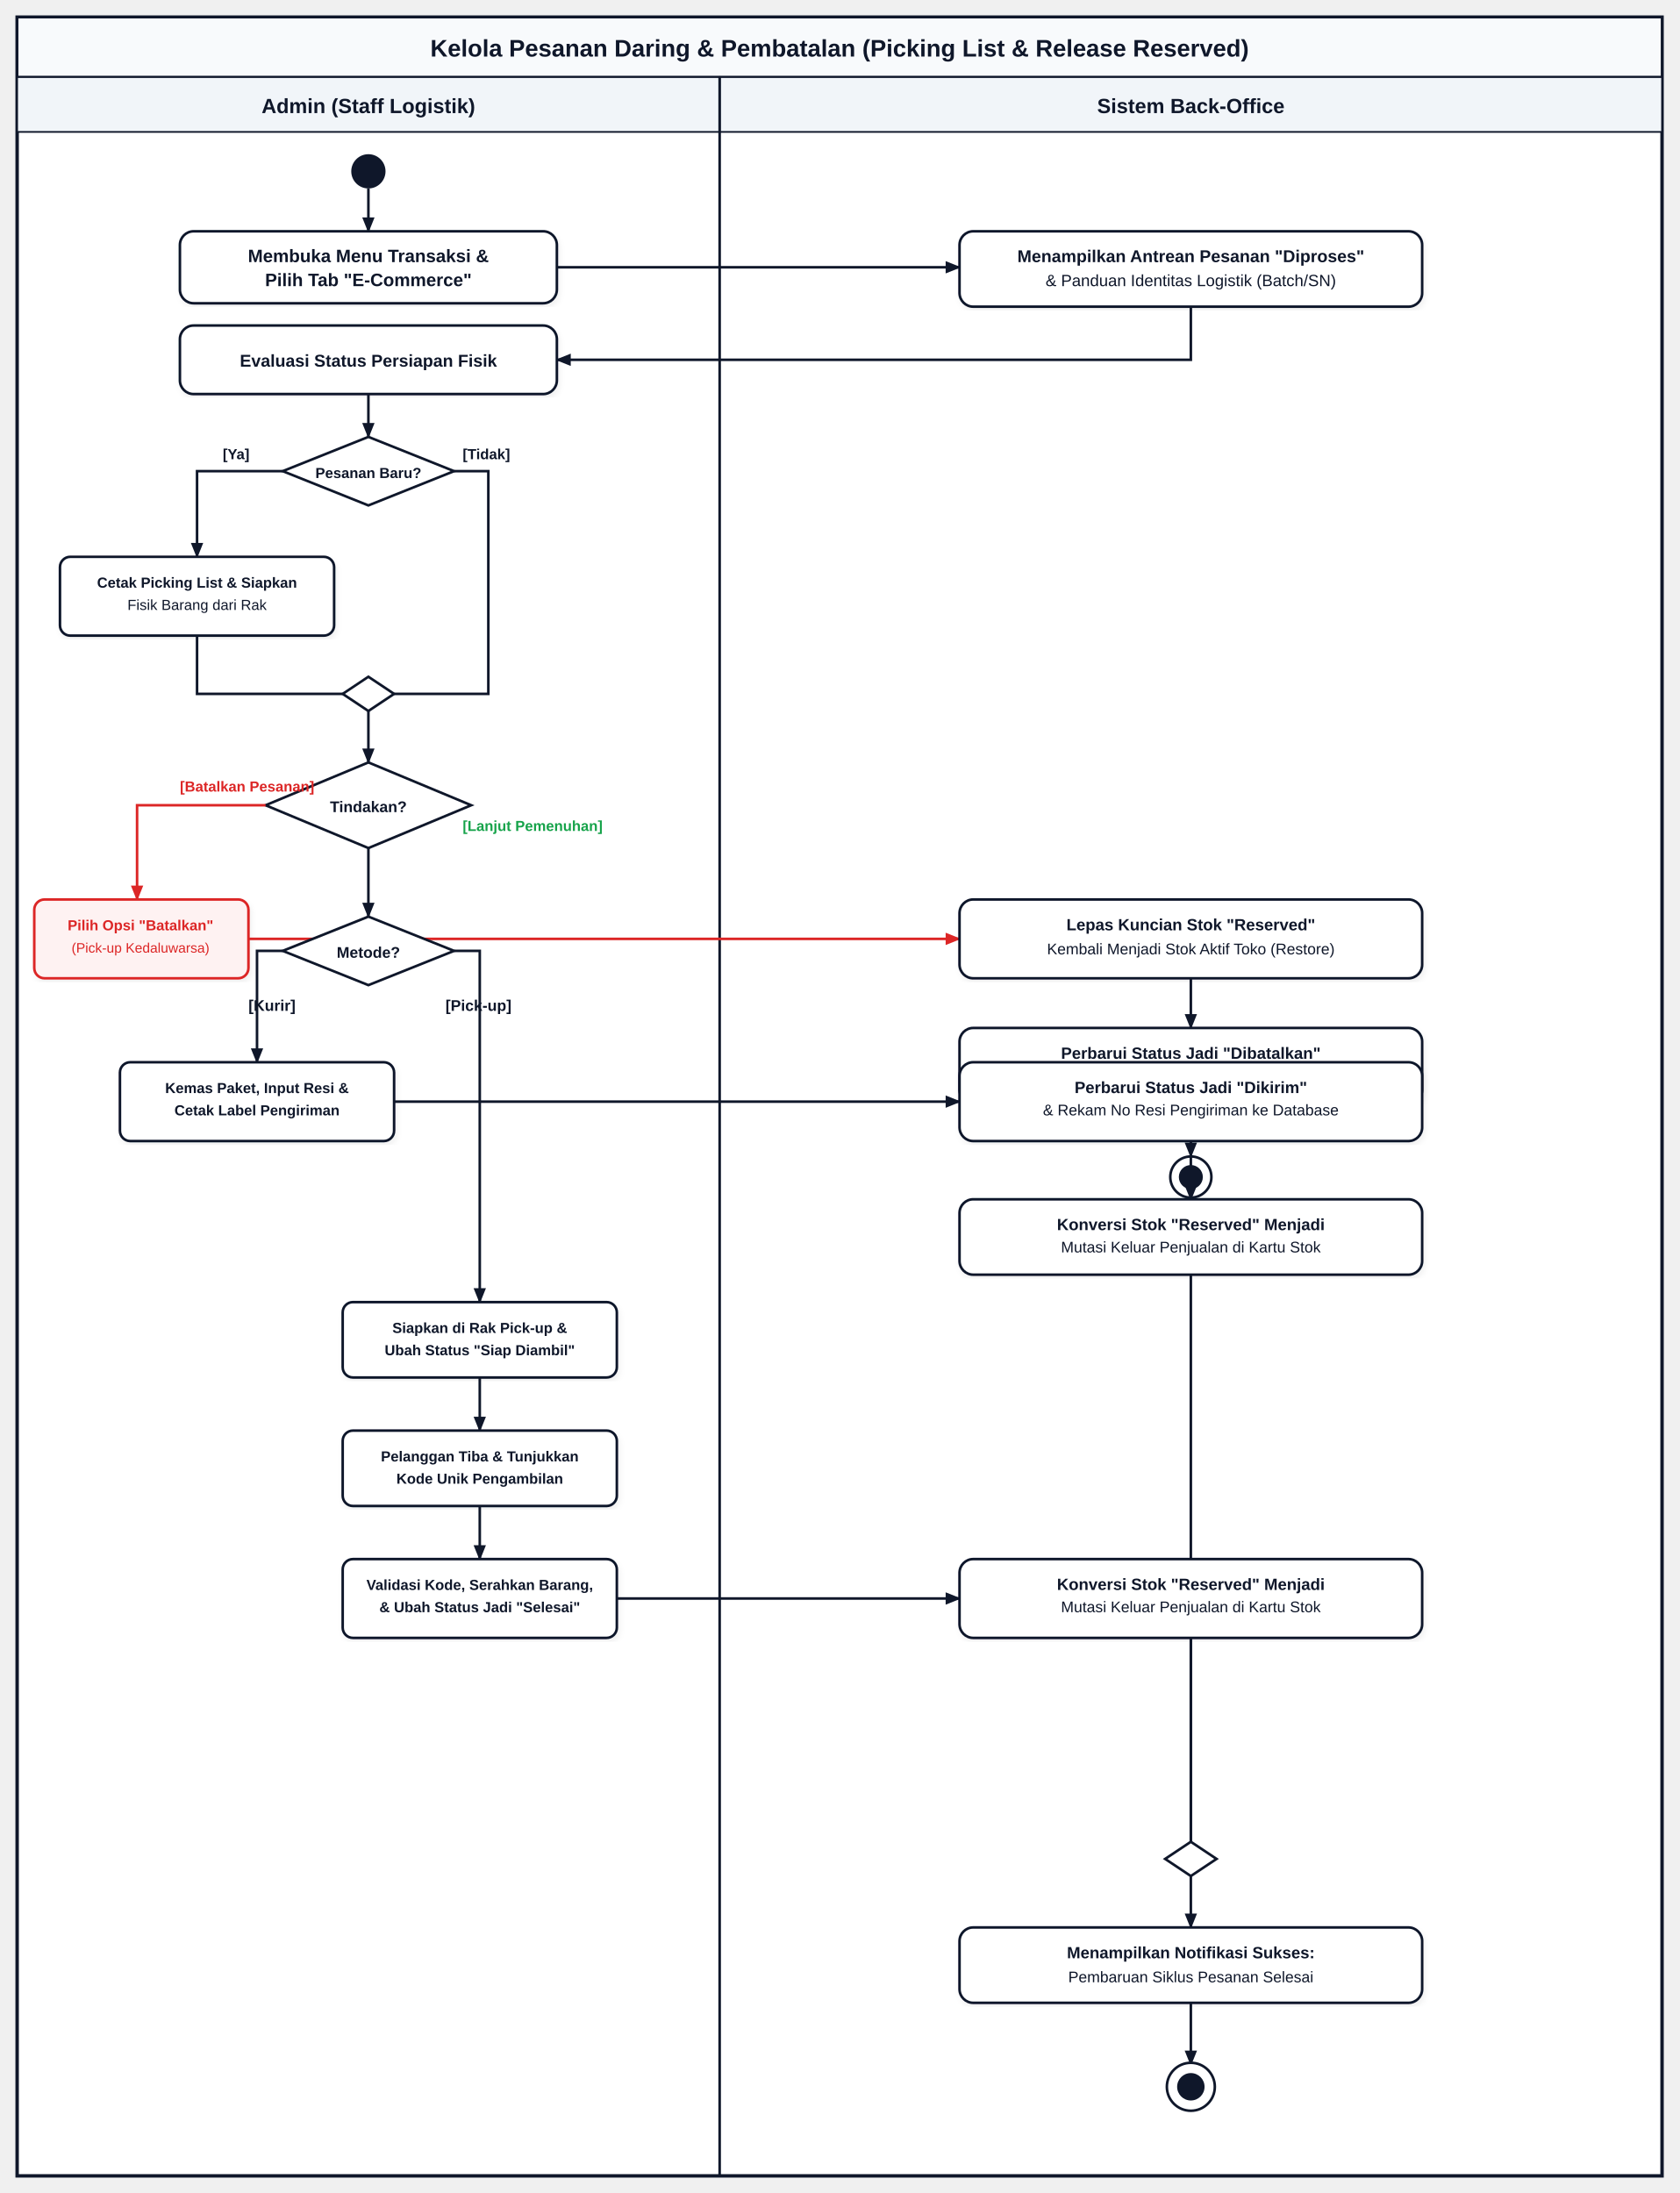
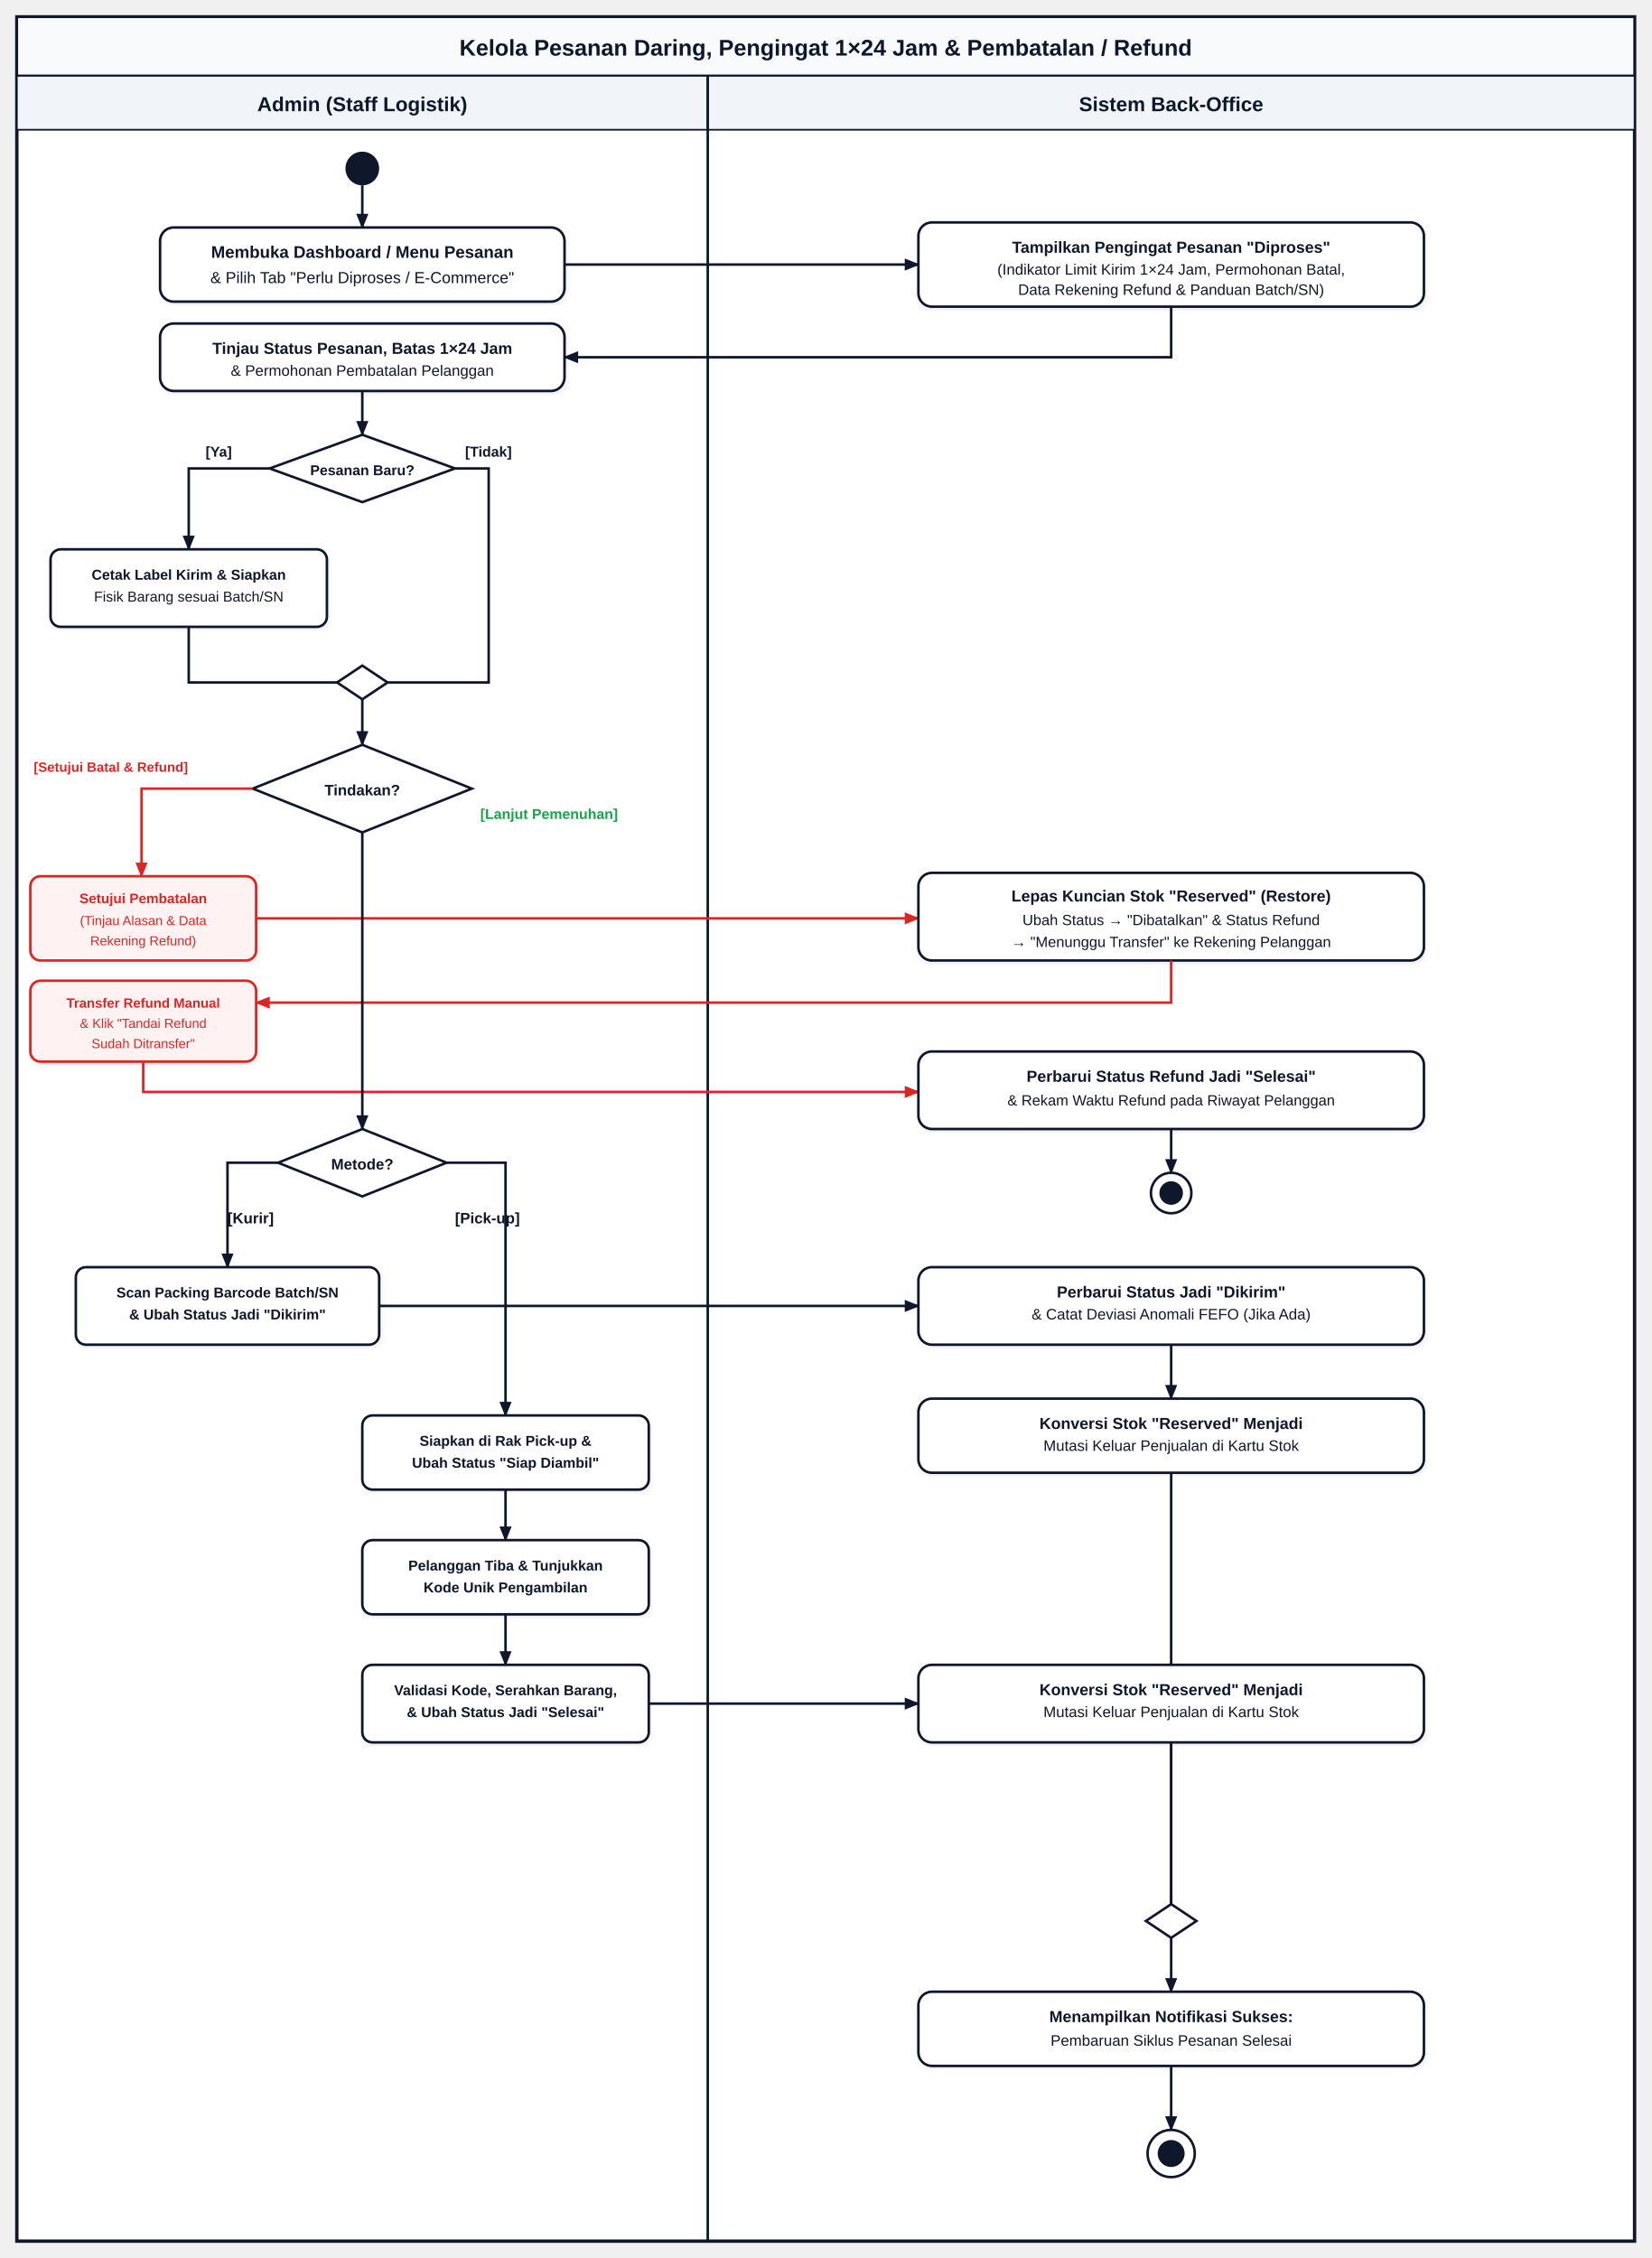
- <svg xmlns="http://www.w3.org/2000/svg" viewBox="0 0 980 1280" width="100%" height="100%" style="font-family: Arial, sans-serif; background: #ffffff;">
+ <svg xmlns="http://www.w3.org/2000/svg" viewBox="0 0 980 1340" width="100%" height="100%" style="font-family: Arial, sans-serif; background: #ffffff;">
  <defs>
    <marker id="arrow" viewBox="0 0 10 10" refX="9" refY="5" markerWidth="6" markerHeight="6" orient="auto-start-reverse">
      <path d="M 0 1 L 10 5 L 0 9 z" fill="#0f172a" />
    </marker>
    <marker id="arrow-red" viewBox="0 0 10 10" refX="9" refY="5" markerWidth="6" markerHeight="6" orient="auto-start-reverse">
      <path d="M 0 1 L 10 5 L 0 9 z" fill="#dc2626" />
    </marker>
    <marker id="arrow-green" viewBox="0 0 10 10" refX="9" refY="5" markerWidth="6" markerHeight="6" orient="auto-start-reverse">
      <path d="M 0 1 L 10 5 L 0 9 z" fill="#16a34a" />
    </marker>
    <marker id="arrow-blue" viewBox="0 0 10 10" refX="9" refY="5" markerWidth="6" markerHeight="6" orient="auto-start-reverse">
      <path d="M 0 1 L 10 5 L 0 9 z" fill="#2563eb" />
    </marker>
    <filter id="shadow" x="-5%" y="-5%" width="110%" height="110%">
      <feDropShadow dx="1" dy="2" stdDeviation="1.5" flood-opacity="0.06" />
    </filter>
  </defs>
-   <rect x="10" y="10" width="960" height="1260" fill="#ffffff" stroke="#0f172a" stroke-width="2" />
+   <rect x="10" y="10" width="960" height="1320" fill="#ffffff" stroke="#0f172a" stroke-width="2" />
  <rect x="10" y="10" width="960" height="35" fill="#f8fafc" stroke="#0f172a" stroke-width="1.5" />
-   <text x="490" y="33" text-anchor="middle" font-size="14" font-weight="bold" fill="#0f172a">Kelola Pesanan Daring &amp; Pembatalan (Picking List &amp; Release Reserved)</text>
+   <text x="490" y="33" text-anchor="middle" font-size="13.5" font-weight="bold" fill="#0f172a">Kelola Pesanan Daring, Pengingat 1×24 Jam &amp; Pembatalan / Refund</text>
  <rect x="10" y="45" width="410" height="32" fill="#f1f5f9" stroke="#0f172a" stroke-width="1" />
  <text x="215" y="66" text-anchor="middle" font-size="12" font-weight="bold" fill="#0f172a">Admin (Staff Logistik)</text>
  <rect x="420" y="45" width="550" height="32" fill="#f1f5f9" stroke="#0f172a" stroke-width="1" />
  <text x="695" y="66" text-anchor="middle" font-size="12" font-weight="bold" fill="#0f172a">Sistem Back-Office</text>
-   <line x1="420" y1="45" x2="420" y2="1270" stroke="#0f172a" stroke-width="1.5" />
+   <line x1="420" y1="45" x2="420" y2="1330" stroke="#0f172a" stroke-width="1.5" />
  <circle cx="215" cy="100" r="10" fill="#0f172a" />
  <line x1="215" y1="110" x2="215" y2="135" stroke="#0f172a" stroke-width="1.5" marker-end="url(#arrow)" />
-   <rect x="105" y="135" width="220" height="42" rx="8" fill="#ffffff" stroke="#0f172a" stroke-width="1.5" filter="url(#shadow)" />
-   <text x="215" y="153" text-anchor="middle" font-size="10.5" font-weight="bold" fill="#0f172a">Membuka Menu Transaksi &amp;</text>
-   <text x="215" y="167" text-anchor="middle" font-size="10.5" font-weight="bold" fill="#0f172a">Pilih Tab "E-Commerce"</text>
-   <path d="M 325 156 L 560 156" fill="none" stroke="#0f172a" stroke-width="1.5" marker-end="url(#arrow)" />
-   <rect x="560" y="135" width="270" height="44" rx="8" fill="#ffffff" stroke="#0f172a" stroke-width="1.5" filter="url(#shadow)" />
-   <text x="695" y="153" text-anchor="middle" font-size="10" font-weight="bold" fill="#0f172a">Menampilkan Antrean Pesanan "Diproses"</text>
-   <text x="695" y="167" text-anchor="middle" font-size="9.5" fill="#0f172a">&amp; Panduan Identitas Logistik (Batch/SN)</text>
-   <path d="M 695 179 L 695 210 L 325 210" fill="none" stroke="#0f172a" stroke-width="1.5" marker-end="url(#arrow)" />
-   <rect x="105" y="190" width="220" height="40" rx="8" fill="#ffffff" stroke="#0f172a" stroke-width="1.5" filter="url(#shadow)" />
-   <text x="215" y="214" text-anchor="middle" font-size="10" font-weight="bold" fill="#0f172a">Evaluasi Status Persiapan Fisik</text>
-   <line x1="215" y1="230" x2="215" y2="255" stroke="#0f172a" stroke-width="1.5" marker-end="url(#arrow)" />
-   <polygon points="215,255 265,275 215,295 165,275" fill="#ffffff" stroke="#0f172a" stroke-width="1.5" />
-   <text x="215" y="279" text-anchor="middle" font-size="8.5" font-weight="bold" fill="#0f172a">Pesanan Baru?</text>
-   <text x="130" y="268" font-size="8.5" font-weight="bold" fill="#0f172a">[Ya]</text>
-   <path d="M 165 275 L 115 275 L 115 325" fill="none" stroke="#0f172a" stroke-width="1.5" marker-end="url(#arrow)" />
-   <rect x="35" y="325" width="160" height="46" rx="6" fill="#ffffff" stroke="#0f172a" stroke-width="1.5" filter="url(#shadow)" />
-   <text x="115" y="343" text-anchor="middle" font-size="8.5" font-weight="bold" fill="#0f172a">Cetak Picking List &amp; Siapkan</text>
-   <text x="115" y="356" text-anchor="middle" font-size="8.5" fill="#0f172a">Fisik Barang dari Rak</text>
-   <path d="M 115 371 L 115 405 L 200 405" fill="none" stroke="#0f172a" stroke-width="1.5" />
-   <text x="270" y="268" font-size="8.5" font-weight="bold" fill="#0f172a">[Tidak]</text>
-   <path d="M 265 275 L 285 275 L 285 405 L 230 405" fill="none" stroke="#0f172a" stroke-width="1.5" />
+   <rect x="95" y="135" width="240" height="44" rx="8" fill="#ffffff" stroke="#0f172a" stroke-width="1.5" filter="url(#shadow)" />
+   <text x="215" y="153" text-anchor="middle" font-size="10" font-weight="bold" fill="#0f172a">Membuka Dashboard / Menu Pesanan</text>
+   <text x="215" y="168" text-anchor="middle" font-size="9.5" fill="#0f172a">&amp; Pilih Tab "Perlu Diproses / E-Commerce"</text>
+   <path d="M 335 157 L 545 157" fill="none" stroke="#0f172a" stroke-width="1.5" marker-end="url(#arrow)" />
+   <rect x="545" y="132" width="300" height="50" rx="8" fill="#ffffff" stroke="#0f172a" stroke-width="1.5" filter="url(#shadow)" />
+   <text x="695" y="150" text-anchor="middle" font-size="9.5" font-weight="bold" fill="#0f172a">Tampilkan Pengingat Pesanan "Diproses"</text>
+   <text x="695" y="163" text-anchor="middle" font-size="9" fill="#0f172a">(Indikator Limit Kirim 1×24 Jam, Permohonan Batal,</text>
+   <text x="695" y="175" text-anchor="middle" font-size="9" fill="#0f172a">Data Rekening Refund &amp; Panduan Batch/SN)</text>
+   <path d="M 695 182 L 695 212 L 335 212" fill="none" stroke="#0f172a" stroke-width="1.5" marker-end="url(#arrow)" />
+   <rect x="95" y="192" width="240" height="40" rx="8" fill="#ffffff" stroke="#0f172a" stroke-width="1.5" filter="url(#shadow)" />
+   <text x="215" y="210" text-anchor="middle" font-size="9.5" font-weight="bold" fill="#0f172a">Tinjau Status Pesanan, Batas 1×24 Jam</text>
+   <text x="215" y="223" text-anchor="middle" font-size="9" fill="#0f172a">&amp; Permohonan Pembatalan Pelanggan</text>
+   <line x1="215" y1="232" x2="215" y2="258" stroke="#0f172a" stroke-width="1.5" marker-end="url(#arrow)" />
+   <polygon points="215,258 270,278 215,298 160,278" fill="#ffffff" stroke="#0f172a" stroke-width="1.5" />
+   <text x="215" y="282" text-anchor="middle" font-size="8.5" font-weight="bold" fill="#0f172a">Pesanan Baru?</text>
+   <text x="122" y="271" font-size="8.5" font-weight="bold" fill="#0f172a">[Ya]</text>
+   <path d="M 160 278 L 112 278 L 112 326" fill="none" stroke="#0f172a" stroke-width="1.5" marker-end="url(#arrow)" />
+   <rect x="30" y="326" width="164" height="46" rx="6" fill="#ffffff" stroke="#0f172a" stroke-width="1.5" filter="url(#shadow)" />
+   <text x="112" y="344" text-anchor="middle" font-size="8.5" font-weight="bold" fill="#0f172a">Cetak Label Kirim &amp; Siapkan</text>
+   <text x="112" y="357" text-anchor="middle" font-size="8.5" fill="#0f172a">Fisik Barang sesuai Batch/SN</text>
+   <path d="M 112 372 L 112 405 L 200 405" fill="none" stroke="#0f172a" stroke-width="1.5" />
+   <text x="276" y="271" font-size="8.5" font-weight="bold" fill="#0f172a">[Tidak]</text>
+   <path d="M 270 278 L 290 278 L 290 405 L 230 405" fill="none" stroke="#0f172a" stroke-width="1.5" />
  <polygon points="215,395 230,405 215,415 200,405" fill="#ffffff" stroke="#0f172a" stroke-width="1.5" />
-   <line x1="215" y1="415" x2="215" y2="445" stroke="#0f172a" stroke-width="1.5" marker-end="url(#arrow)" />
-   <polygon points="215,445 275,470 215,495 155,470" fill="#ffffff" stroke="#0f172a" stroke-width="1.5" />
-   <text x="215" y="474" text-anchor="middle" font-size="9" font-weight="bold" fill="#0f172a">Tindakan?</text>
-   <text x="105" y="462" font-size="8.5" font-weight="bold" fill="#dc2626">[Batalkan Pesanan]</text>
-   <path d="M 155 470 L 80 470 L 80 525" fill="none" stroke="#dc2626" stroke-width="1.5" marker-end="url(#arrow-red)" />
-   <rect x="20" y="525" width="125" height="46" rx="6" fill="#fef2f2" stroke="#dc2626" stroke-width="1.5" filter="url(#shadow)" />
-   <text x="82" y="543" text-anchor="middle" font-size="8.5" font-weight="bold" fill="#dc2626">Pilih Opsi "Batalkan"</text>
-   <text x="82" y="556" text-anchor="middle" font-size="8" fill="#dc2626">(Pick-up Kedaluwarsa)</text>
-   <path d="M 145 548 L 560 548" fill="none" stroke="#dc2626" stroke-width="1.5" marker-end="url(#arrow-red)" />
-   <rect x="560" y="525" width="270" height="46" rx="8" fill="#ffffff" stroke="#0f172a" stroke-width="1.5" filter="url(#shadow)" />
-   <text x="695" y="543" text-anchor="middle" font-size="9.5" font-weight="bold" fill="#0f172a">Lepas Kuncian Stok "Reserved"</text>
-   <text x="695" y="557" text-anchor="middle" font-size="9" fill="#0f172a">Kembali Menjadi Stok Aktif Toko (Restore)</text>
-   <line x1="695" y1="571" x2="695" y2="600" stroke="#0f172a" stroke-width="1.5" marker-end="url(#arrow)" />
-   <rect x="560" y="600" width="270" height="44" rx="8" fill="#ffffff" stroke="#0f172a" stroke-width="1.5" filter="url(#shadow)" />
-   <text x="695" y="618" text-anchor="middle" font-size="9.5" font-weight="bold" fill="#0f172a">Perbarui Status Jadi "Dibatalkan"</text>
-   <text x="695" y="632" text-anchor="middle" font-size="9" fill="#0f172a">&amp; Kirim Notifikasi Pembatalan ke Pembeli</text>
-   <line x1="695" y1="644" x2="695" y2="675" stroke="#0f172a" stroke-width="1.5" marker-end="url(#arrow)" />
-   <circle cx="695" cy="687" r="12" fill="#ffffff" stroke="#0f172a" stroke-width="1.5" />
-   <circle cx="695" cy="687" r="7" fill="#0f172a" />
-   <text x="270" y="485" font-size="8.5" font-weight="bold" fill="#16a34a">[Lanjut Pemenuhan]</text>
-   <line x1="215" y1="495" x2="215" y2="535" stroke="#0f172a" stroke-width="1.5" marker-end="url(#arrow)" />
-   <polygon points="215,535 265,555 215,575 165,555" fill="#ffffff" stroke="#0f172a" stroke-width="1.5" />
-   <text x="215" y="559" text-anchor="middle" font-size="9" font-weight="bold" fill="#0f172a">Metode?</text>
-   <text x="145" y="590" font-size="9" font-weight="bold" fill="#0f172a">[Kurir]</text>
-   <path d="M 165 555 L 150 555 L 150 620" fill="none" stroke="#0f172a" stroke-width="1.5" marker-end="url(#arrow)" />
-   <rect x="70" y="620" width="160" height="46" rx="6" fill="#ffffff" stroke="#0f172a" stroke-width="1.5" filter="url(#shadow)" />
-   <text x="150" y="638" text-anchor="middle" font-size="8.5" font-weight="bold" fill="#0f172a">Kemas Paket, Input Resi &amp;</text>
-   <text x="150" y="651" text-anchor="middle" font-size="8.5" font-weight="bold" fill="#0f172a">Cetak Label Pengiriman</text>
-   <path d="M 230 643 L 560 643" fill="none" stroke="#0f172a" stroke-width="1.5" marker-end="url(#arrow)" />
-   <rect x="560" y="620" width="270" height="46" rx="8" fill="#ffffff" stroke="#0f172a" stroke-width="1.5" filter="url(#shadow)" />
-   <text x="695" y="638" text-anchor="middle" font-size="9.5" font-weight="bold" fill="#0f172a">Perbarui Status Jadi "Dikirim"</text>
-   <text x="695" y="651" text-anchor="middle" font-size="9" fill="#0f172a">&amp; Rekam No Resi Pengiriman ke Database</text>
-   <line x1="695" y1="666" x2="695" y2="700" stroke="#0f172a" stroke-width="1.5" marker-end="url(#arrow)" />
-   <rect x="560" y="700" width="270" height="44" rx="8" fill="#ffffff" stroke="#0f172a" stroke-width="1.5" filter="url(#shadow)" />
-   <text x="695" y="718" text-anchor="middle" font-size="9.5" font-weight="bold" fill="#0f172a">Konversi Stok "Reserved" Menjadi</text>
-   <text x="695" y="731" text-anchor="middle" font-size="9" fill="#0f172a">Mutasi Keluar Penjualan di Kartu Stok</text>
-   <path d="M 695 744 L 695 1060 L 695 1075" fill="none" stroke="#0f172a" stroke-width="1.5" />
-   <text x="260" y="590" font-size="9" font-weight="bold" fill="#0f172a">[Pick-up]</text>
-   <path d="M 265 555 L 280 555 L 280 760" fill="none" stroke="#0f172a" stroke-width="1.5" marker-end="url(#arrow)" />
-   <rect x="200" y="760" width="160" height="44" rx="6" fill="#ffffff" stroke="#0f172a" stroke-width="1.5" filter="url(#shadow)" />
-   <text x="280" y="778" text-anchor="middle" font-size="8.5" font-weight="bold" fill="#0f172a">Siapkan di Rak Pick-up &amp;</text>
-   <text x="280" y="791" text-anchor="middle" font-size="8.5" font-weight="bold" fill="#0f172a">Ubah Status "Siap Diambil"</text>
-   <line x1="280" y1="804" x2="280" y2="835" stroke="#0f172a" stroke-width="1.5" marker-end="url(#arrow)" />
-   <rect x="200" y="835" width="160" height="44" rx="6" fill="#ffffff" stroke="#0f172a" stroke-width="1.5" filter="url(#shadow)" />
-   <text x="280" y="853" text-anchor="middle" font-size="8.5" font-weight="bold" fill="#0f172a">Pelanggan Tiba &amp; Tunjukkan</text>
-   <text x="280" y="866" text-anchor="middle" font-size="8.5" font-weight="bold" fill="#0f172a">Kode Unik Pengambilan</text>
-   <line x1="280" y1="879" x2="280" y2="910" stroke="#0f172a" stroke-width="1.5" marker-end="url(#arrow)" />
-   <rect x="200" y="910" width="160" height="46" rx="6" fill="#ffffff" stroke="#0f172a" stroke-width="1.5" filter="url(#shadow)" />
-   <text x="280" y="928" text-anchor="middle" font-size="8.5" font-weight="bold" fill="#0f172a">Validasi Kode, Serahkan Barang,</text>
-   <text x="280" y="941" text-anchor="middle" font-size="8.5" font-weight="bold" fill="#0f172a">&amp; Ubah Status Jadi "Selesai"</text>
-   <path d="M 360 933 L 560 933" fill="none" stroke="#0f172a" stroke-width="1.5" marker-end="url(#arrow)" />
-   <rect x="560" y="910" width="270" height="46" rx="8" fill="#ffffff" stroke="#0f172a" stroke-width="1.5" filter="url(#shadow)" />
-   <text x="695" y="928" text-anchor="middle" font-size="9.5" font-weight="bold" fill="#0f172a">Konversi Stok "Reserved" Menjadi</text>
-   <text x="695" y="941" text-anchor="middle" font-size="9" fill="#0f172a">Mutasi Keluar Penjualan di Kartu Stok</text>
-   <path d="M 695 956 L 695 1075" fill="none" stroke="#0f172a" stroke-width="1.5" />
-   <polygon points="695,1075 710,1085 695,1095 680,1085" fill="#ffffff" stroke="#0f172a" stroke-width="1.5" />
-   <line x1="695" y1="1095" x2="695" y2="1125" stroke="#0f172a" stroke-width="1.5" marker-end="url(#arrow)" />
-   <rect x="560" y="1125" width="270" height="44" rx="8" fill="#ffffff" stroke="#0f172a" stroke-width="1.5" filter="url(#shadow)" />
-   <text x="695" y="1143" text-anchor="middle" font-size="9.5" font-weight="bold" fill="#0f172a">Menampilkan Notifikasi Sukses:</text>
-   <text x="695" y="1157" text-anchor="middle" font-size="9" fill="#0f172a">Pembaruan Siklus Pesanan Selesai</text>
-   <line x1="695" y1="1169" x2="695" y2="1205" stroke="#0f172a" stroke-width="1.5" marker-end="url(#arrow)" />
-   <circle cx="695" cy="1218" r="14" fill="#ffffff" stroke="#0f172a" stroke-width="1.5" />
-   <circle cx="695" cy="1218" r="8" fill="#0f172a" />
+   <line x1="215" y1="415" x2="215" y2="442" stroke="#0f172a" stroke-width="1.5" marker-end="url(#arrow)" />
+   <polygon points="215,442 280,468 215,494 150,468" fill="#ffffff" stroke="#0f172a" stroke-width="1.5" />
+   <text x="215" y="472" text-anchor="middle" font-size="9" font-weight="bold" fill="#0f172a">Tindakan?</text>
+   <text x="20" y="458" font-size="8" font-weight="bold" fill="#dc2626">[Setujui Batal &amp; Refund]</text>
+   <path d="M 150 468 L 84 468 L 84 520" fill="none" stroke="#dc2626" stroke-width="1.5" marker-end="url(#arrow-red)" />
+   <rect x="18" y="520" width="134" height="50" rx="6" fill="#fef2f2" stroke="#dc2626" stroke-width="1.5" filter="url(#shadow)" />
+   <text x="85" y="536" text-anchor="middle" font-size="8.2" font-weight="bold" fill="#dc2626">Setujui Pembatalan</text>
+   <text x="85" y="549" text-anchor="middle" font-size="7.8" fill="#dc2626">(Tinjau Alasan &amp; Data</text>
+   <text x="85" y="561" text-anchor="middle" font-size="7.8" fill="#dc2626">Rekening Refund)</text>
+   <path d="M 152 545 L 545 545" fill="none" stroke="#dc2626" stroke-width="1.5" marker-end="url(#arrow-red)" />
+   <rect x="545" y="518" width="300" height="52" rx="8" fill="#ffffff" stroke="#0f172a" stroke-width="1.5" filter="url(#shadow)" />
+   <text x="695" y="535" text-anchor="middle" font-size="9.5" font-weight="bold" fill="#0f172a">Lepas Kuncian Stok "Reserved" (Restore)</text>
+   <text x="695" y="549" text-anchor="middle" font-size="8.8" fill="#0f172a">Ubah Status → "Dibatalkan" &amp; Status Refund</text>
+   <text x="695" y="562" text-anchor="middle" font-size="8.8" fill="#0f172a">→ "Menunggu Transfer" ke Rekening Pelanggan</text>
+   <path d="M 695 570 L 695 595 L 152 595" fill="none" stroke="#dc2626" stroke-width="1.5" marker-end="url(#arrow-red)" />
+   <rect x="18" y="582" width="134" height="48" rx="6" fill="#fef2f2" stroke="#dc2626" stroke-width="1.5" filter="url(#shadow)" />
+   <text x="85" y="598" text-anchor="middle" font-size="8" font-weight="bold" fill="#dc2626">Transfer Refund Manual</text>
+   <text x="85" y="610" text-anchor="middle" font-size="7.8" fill="#dc2626">&amp; Klik "Tandai Refund</text>
+   <text x="85" y="622" text-anchor="middle" font-size="7.8" fill="#dc2626">Sudah Ditransfer"</text>
+   <path d="M 85 630 L 85 648 L 545 648" fill="none" stroke="#dc2626" stroke-width="1.5" marker-end="url(#arrow-red)" />
+   <rect x="545" y="624" width="300" height="46" rx="8" fill="#ffffff" stroke="#0f172a" stroke-width="1.5" filter="url(#shadow)" />
+   <text x="695" y="642" text-anchor="middle" font-size="9.5" font-weight="bold" fill="#0f172a">Perbarui Status Refund Jadi "Selesai"</text>
+   <text x="695" y="656" text-anchor="middle" font-size="8.8" fill="#0f172a">&amp; Rekam Waktu Refund pada Riwayat Pelanggan</text>
+   <line x1="695" y1="670" x2="695" y2="696" stroke="#0f172a" stroke-width="1.5" marker-end="url(#arrow)" />
+   <circle cx="695" cy="708" r="12" fill="#ffffff" stroke="#0f172a" stroke-width="1.5" />
+   <circle cx="695" cy="708" r="7" fill="#0f172a" />
+   <text x="285" y="486" font-size="8.5" font-weight="bold" fill="#16a34a">[Lanjut Pemenuhan]</text>
+   <line x1="215" y1="494" x2="215" y2="670" stroke="#0f172a" stroke-width="1.5" marker-end="url(#arrow)" />
+   <polygon points="215,670 265,690 215,710 165,690" fill="#ffffff" stroke="#0f172a" stroke-width="1.5" />
+   <text x="215" y="694" text-anchor="middle" font-size="9" font-weight="bold" fill="#0f172a">Metode?</text>
+   <text x="135" y="726" font-size="9" font-weight="bold" fill="#0f172a">[Kurir]</text>
+   <path d="M 165 690 L 135 690 L 135 752" fill="none" stroke="#0f172a" stroke-width="1.5" marker-end="url(#arrow)" />
+   <rect x="45" y="752" width="180" height="46" rx="6" fill="#ffffff" stroke="#0f172a" stroke-width="1.5" filter="url(#shadow)" />
+   <text x="135" y="770" text-anchor="middle" font-size="8.5" font-weight="bold" fill="#0f172a">Scan Packing Barcode Batch/SN</text>
+   <text x="135" y="783" text-anchor="middle" font-size="8.5" font-weight="bold" fill="#0f172a">&amp; Ubah Status Jadi "Dikirim"</text>
+   <path d="M 225 775 L 545 775" fill="none" stroke="#0f172a" stroke-width="1.5" marker-end="url(#arrow)" />
+   <rect x="545" y="752" width="300" height="46" rx="8" fill="#ffffff" stroke="#0f172a" stroke-width="1.5" filter="url(#shadow)" />
+   <text x="695" y="770" text-anchor="middle" font-size="9.5" font-weight="bold" fill="#0f172a">Perbarui Status Jadi "Dikirim"</text>
+   <text x="695" y="783" text-anchor="middle" font-size="9" fill="#0f172a">&amp; Catat Deviasi Anomali FEFO (Jika Ada)</text>
+   <line x1="695" y1="798" x2="695" y2="830" stroke="#0f172a" stroke-width="1.5" marker-end="url(#arrow)" />
+   <rect x="545" y="830" width="300" height="44" rx="8" fill="#ffffff" stroke="#0f172a" stroke-width="1.5" filter="url(#shadow)" />
+   <text x="695" y="848" text-anchor="middle" font-size="9.5" font-weight="bold" fill="#0f172a">Konversi Stok "Reserved" Menjadi</text>
+   <text x="695" y="861" text-anchor="middle" font-size="9" fill="#0f172a">Mutasi Keluar Penjualan di Kartu Stok</text>
+   <path d="M 695 874 L 695 1130" fill="none" stroke="#0f172a" stroke-width="1.5" />
+   <text x="270" y="726" font-size="9" font-weight="bold" fill="#0f172a">[Pick-up]</text>
+   <path d="M 265 690 L 300 690 L 300 840" fill="none" stroke="#0f172a" stroke-width="1.5" marker-end="url(#arrow)" />
+   <rect x="215" y="840" width="170" height="44" rx="6" fill="#ffffff" stroke="#0f172a" stroke-width="1.5" filter="url(#shadow)" />
+   <text x="300" y="858" text-anchor="middle" font-size="8.5" font-weight="bold" fill="#0f172a">Siapkan di Rak Pick-up &amp;</text>
+   <text x="300" y="871" text-anchor="middle" font-size="8.5" font-weight="bold" fill="#0f172a">Ubah Status "Siap Diambil"</text>
+   <line x1="300" y1="884" x2="300" y2="914" stroke="#0f172a" stroke-width="1.5" marker-end="url(#arrow)" />
+   <rect x="215" y="914" width="170" height="44" rx="6" fill="#ffffff" stroke="#0f172a" stroke-width="1.5" filter="url(#shadow)" />
+   <text x="300" y="932" text-anchor="middle" font-size="8.5" font-weight="bold" fill="#0f172a">Pelanggan Tiba &amp; Tunjukkan</text>
+   <text x="300" y="945" text-anchor="middle" font-size="8.5" font-weight="bold" fill="#0f172a">Kode Unik Pengambilan</text>
+   <line x1="300" y1="958" x2="300" y2="988" stroke="#0f172a" stroke-width="1.5" marker-end="url(#arrow)" />
+   <rect x="215" y="988" width="170" height="46" rx="6" fill="#ffffff" stroke="#0f172a" stroke-width="1.5" filter="url(#shadow)" />
+   <text x="300" y="1006" text-anchor="middle" font-size="8.5" font-weight="bold" fill="#0f172a">Validasi Kode, Serahkan Barang,</text>
+   <text x="300" y="1019" text-anchor="middle" font-size="8.5" font-weight="bold" fill="#0f172a">&amp; Ubah Status Jadi "Selesai"</text>
+   <path d="M 385 1011 L 545 1011" fill="none" stroke="#0f172a" stroke-width="1.5" marker-end="url(#arrow)" />
+   <rect x="545" y="988" width="300" height="46" rx="8" fill="#ffffff" stroke="#0f172a" stroke-width="1.5" filter="url(#shadow)" />
+   <text x="695" y="1006" text-anchor="middle" font-size="9.5" font-weight="bold" fill="#0f172a">Konversi Stok "Reserved" Menjadi</text>
+   <text x="695" y="1019" text-anchor="middle" font-size="9" fill="#0f172a">Mutasi Keluar Penjualan di Kartu Stok</text>
+   <path d="M 695 1034 L 695 1130" fill="none" stroke="#0f172a" stroke-width="1.5" />
+   <polygon points="695,1130 710,1140 695,1150 680,1140" fill="#ffffff" stroke="#0f172a" stroke-width="1.5" />
+   <line x1="695" y1="1150" x2="695" y2="1182" stroke="#0f172a" stroke-width="1.5" marker-end="url(#arrow)" />
+   <rect x="545" y="1182" width="300" height="44" rx="8" fill="#ffffff" stroke="#0f172a" stroke-width="1.5" filter="url(#shadow)" />
+   <text x="695" y="1200" text-anchor="middle" font-size="9.5" font-weight="bold" fill="#0f172a">Menampilkan Notifikasi Sukses:</text>
+   <text x="695" y="1214" text-anchor="middle" font-size="9" fill="#0f172a">Pembaruan Siklus Pesanan Selesai</text>
+   <line x1="695" y1="1226" x2="695" y2="1264" stroke="#0f172a" stroke-width="1.5" marker-end="url(#arrow)" />
+   <circle cx="695" cy="1278" r="14" fill="#ffffff" stroke="#0f172a" stroke-width="1.5" />
+   <circle cx="695" cy="1278" r="8" fill="#0f172a" />
</svg>
